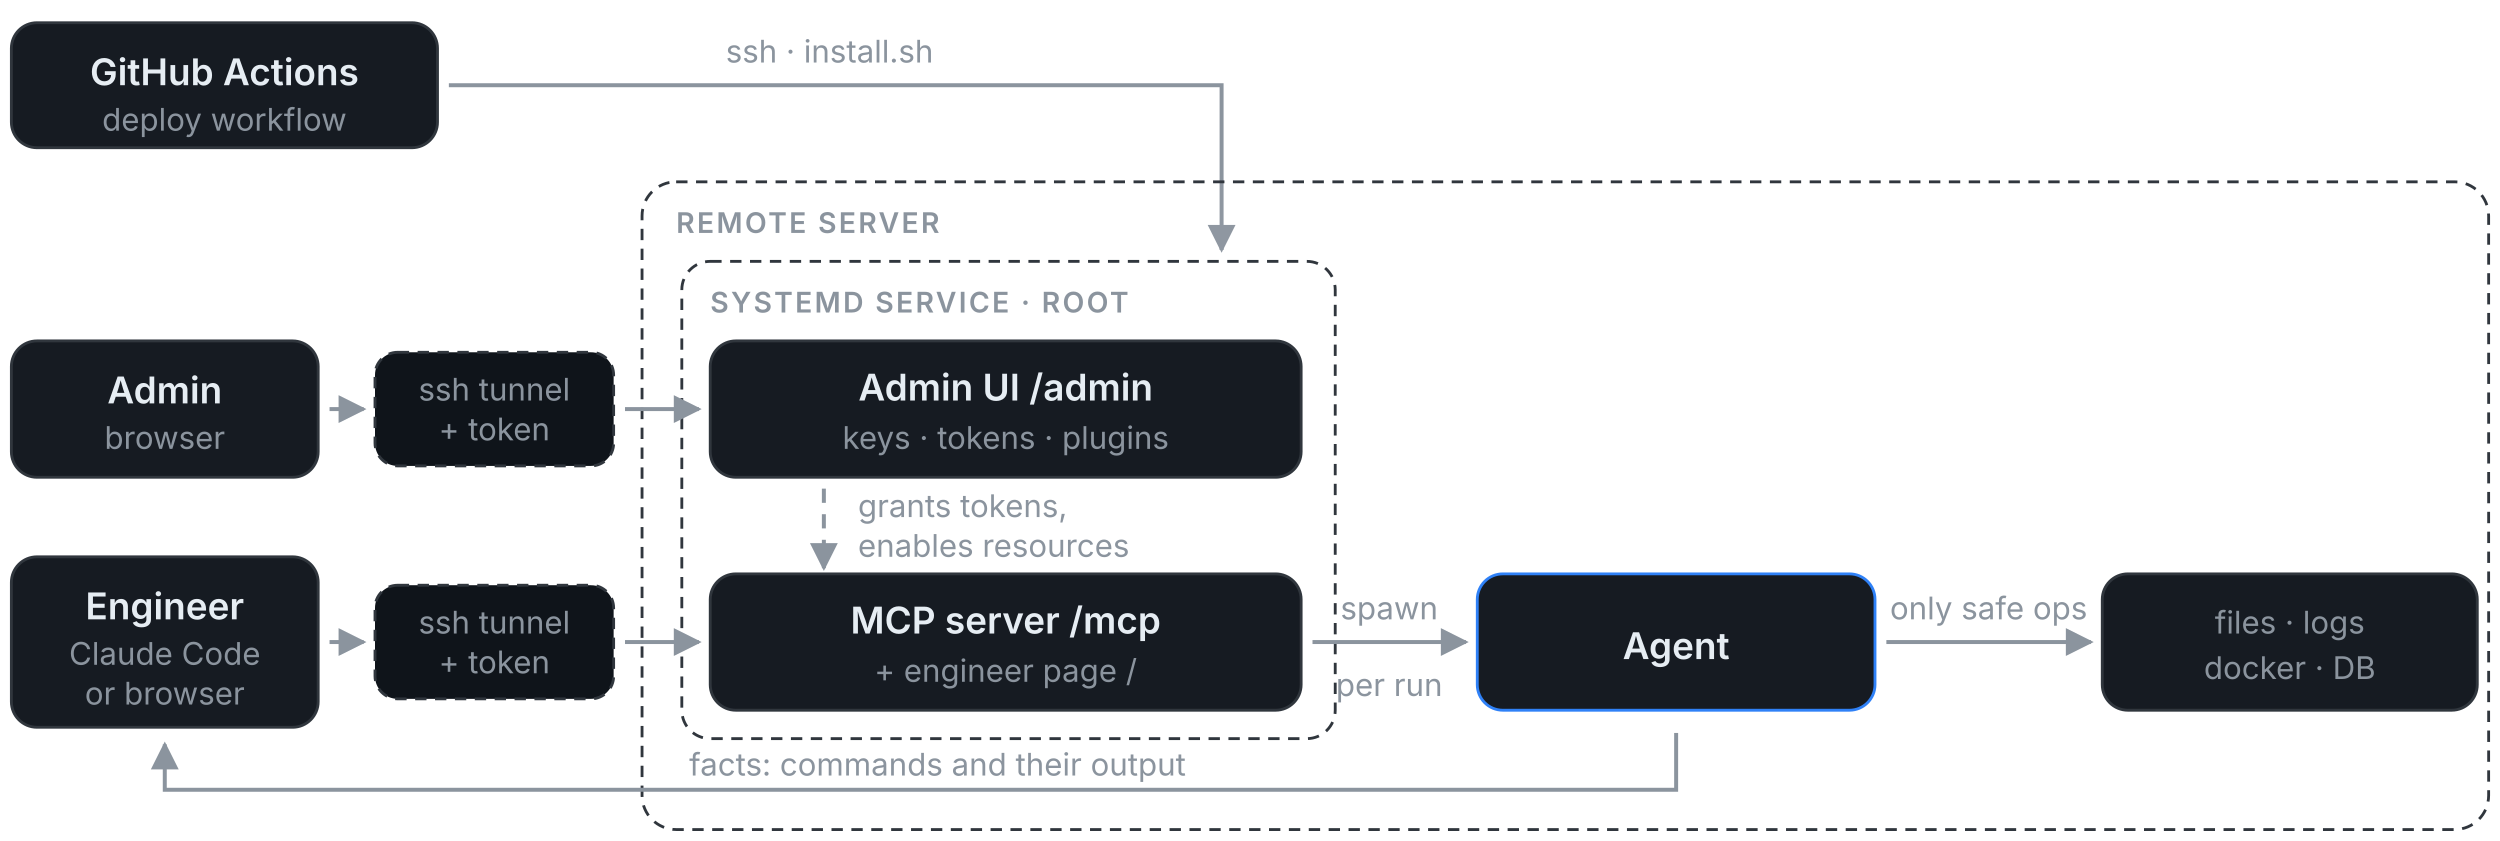
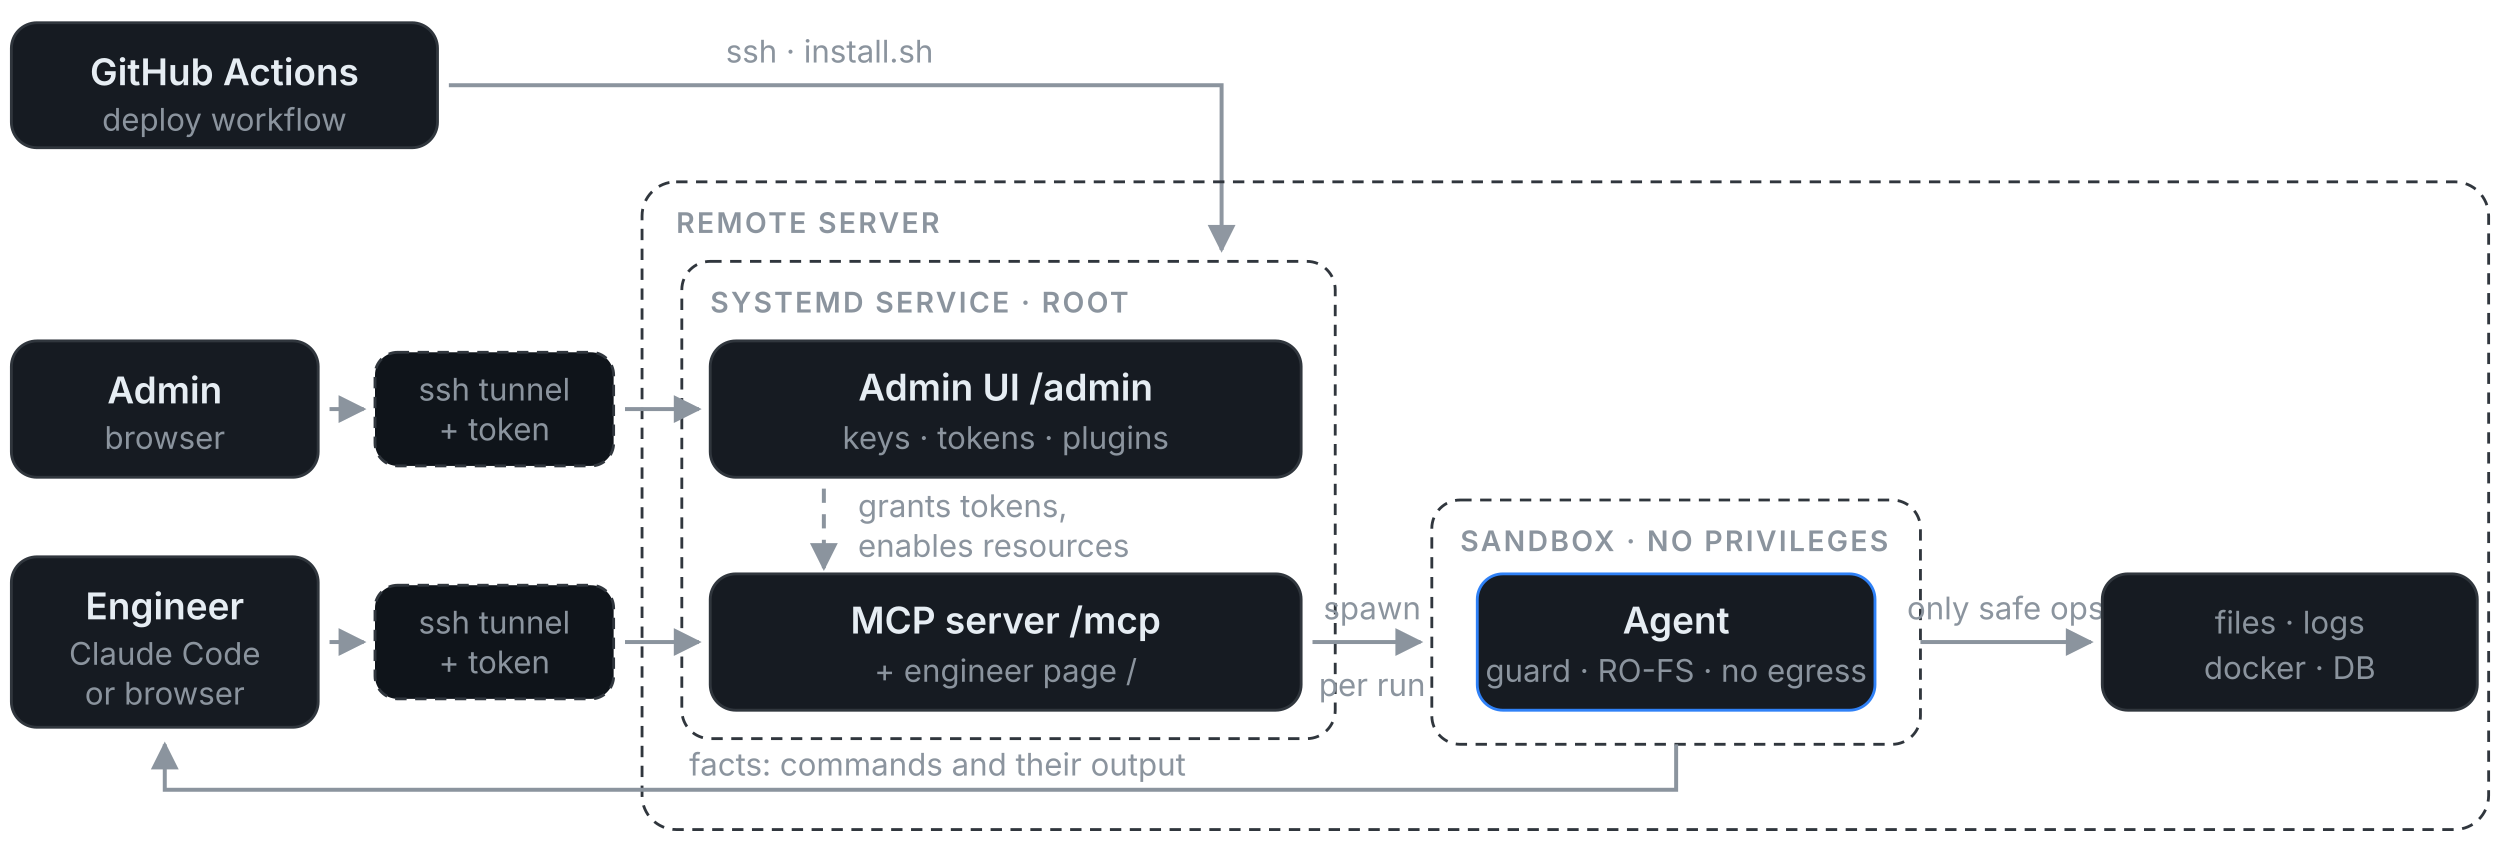
- <svg xmlns="http://www.w3.org/2000/svg" viewBox="0 0 880 296" width="880" height="296" role="img" aria-label="Схема: сервис живёт в systemd на удалённом сервере и слушает только loopback; и админ, и инженер приходят через SSH-туннель с токеном — админ в Admin UI, где выдаёт доступы и включает ресурсы, инженер в MCP-сервер, который под каждый прогон спавнит агента; агент делает только безопасные операции над файлами, логами, docker и БД и возвращает факты. Сервис ставит и обновляет деплой-воркфлоу GitHub Actions.">
+ <svg xmlns="http://www.w3.org/2000/svg" viewBox="0 0 880 296" width="880" height="296" role="img" aria-label="Схема: сервис живёт в systemd на удалённом сервере и слушает только loopback; и админ, и инженер приходят через SSH-туннель с токеном — админ в Admin UI, где выдаёт доступы и включает ресурсы, инженер в MCP-сервер, который под каждый прогон спавнит агента в песочнице без прав с read-only файловой системой; агент делает только безопасные операции над файлами, логами, docker и БД и возвращает факты. Сервис ставит и обновляет деплой-воркфлоу GitHub Actions.">
  <defs>
    <marker id="a" viewBox="0 0 10 10" refX="9" refY="5" markerWidth="7" markerHeight="7" orient="auto">
      <path d="M0 0 L10 5 L0 10 z" fill="#8b949e" />
    </marker>
  </defs>
  <rect fill="#161b22" stroke="#30363d" x="4" y="8" width="150" height="44" rx="9" />
  <text fill="#e6edf3" font-family="system-ui, -apple-system, sans-serif" font-size="13" font-weight="600" x="79" y="30" text-anchor="middle">GitHub Actions</text>
  <text fill="#8b949e" font-family="system-ui, -apple-system, sans-serif" font-size="11" x="79" y="46" text-anchor="middle">deploy workflow</text>
  <path stroke="#8b949e" stroke-width="1.4" fill="none" marker-end="url(#a)" d="M158 30 H430 V88" />
  <text fill="#8b949e" font-family="system-ui, -apple-system, sans-serif" font-size="11" x="292" y="22" text-anchor="middle">ssh · install.sh</text>
  <rect fill="#ffffff08" stroke="#30363d" stroke-dasharray="4 3" x="226" y="64" width="650" height="228" rx="12" />
  <text fill="#8b949e" font-family="system-ui, -apple-system, sans-serif" font-size="10" font-weight="600" letter-spacing="0.8" x="238" y="82">REMOTE SERVER</text>
  <rect fill="#ffffff08" stroke="#30363d" stroke-dasharray="4 3" x="240" y="92" width="230" height="168" rx="10" />
  <text fill="#8b949e" font-family="system-ui, -apple-system, sans-serif" font-size="10" font-weight="600" letter-spacing="0.8" x="250" y="110">SYSTEMD SERVICE · ROOT</text>
  <rect fill="#161b22" stroke="#30363d" x="4" y="120" width="108" height="48" rx="9" />
  <text fill="#e6edf3" font-family="system-ui, -apple-system, sans-serif" font-size="13" font-weight="600" x="58" y="142" text-anchor="middle">Admin</text>
  <text fill="#8b949e" font-family="system-ui, -apple-system, sans-serif" font-size="11" x="58" y="158" text-anchor="middle">browser</text>
  <rect fill="#161b22" stroke="#30363d" x="4" y="196" width="108" height="60" rx="9" />
  <text fill="#e6edf3" font-family="system-ui, -apple-system, sans-serif" font-size="13" font-weight="600" x="58" y="218" text-anchor="middle">Engineer</text>
  <text fill="#8b949e" font-family="system-ui, -apple-system, sans-serif" font-size="11" x="58" y="234" text-anchor="middle">Claude Code</text>
  <text fill="#8b949e" font-family="system-ui, -apple-system, sans-serif" font-size="11" x="58" y="248" text-anchor="middle">or browser</text>
  <rect fill="#0f141a" stroke="#30363d" stroke-dasharray="4 3" x="132" y="124" width="84" height="40" rx="8" />
  <text fill="#8b949e" font-family="system-ui, -apple-system, sans-serif" font-size="11" x="174" y="141" text-anchor="middle">ssh tunnel</text>
  <text fill="#8b949e" font-family="system-ui, -apple-system, sans-serif" font-size="11" x="174" y="155" text-anchor="middle">+ token</text>
  <rect fill="#0f141a" stroke="#30363d" stroke-dasharray="4 3" x="132" y="206" width="84" height="40" rx="8" />
  <text fill="#8b949e" font-family="system-ui, -apple-system, sans-serif" font-size="11" x="174" y="223" text-anchor="middle">ssh tunnel</text>
  <text fill="#8b949e" font-family="system-ui, -apple-system, sans-serif" font-size="11" x="174" y="237" text-anchor="middle">+ token</text>
  <path stroke="#8b949e" stroke-width="1.4" fill="none" marker-end="url(#a)" d="M116 144 H128" />
  <path stroke="#8b949e" stroke-width="1.4" fill="none" marker-end="url(#a)" d="M220 144 H246" />
  <path stroke="#8b949e" stroke-width="1.4" fill="none" marker-end="url(#a)" d="M116 226 H128" />
  <path stroke="#8b949e" stroke-width="1.4" fill="none" marker-end="url(#a)" d="M220 226 H246" />
  <rect fill="#161b22" stroke="#30363d" x="250" y="120" width="208" height="48" rx="9" />
  <text fill="#e6edf3" font-family="system-ui, -apple-system, sans-serif" font-size="13" font-weight="600" x="354" y="141" text-anchor="middle">Admin UI /admin</text>
  <text fill="#8b949e" font-family="system-ui, -apple-system, sans-serif" font-size="11" x="354" y="158" text-anchor="middle">keys · tokens · plugins</text>
  <path stroke="#8b949e" stroke-width="1.4" fill="none" marker-end="url(#a)" stroke-dasharray="5 4" d="M290 172 V200" />
  <text fill="#8b949e" font-family="system-ui, -apple-system, sans-serif" font-size="11" x="302" y="182">grants tokens,</text>
  <text fill="#8b949e" font-family="system-ui, -apple-system, sans-serif" font-size="11" x="302" y="196">enables resources</text>
  <rect fill="#161b22" stroke="#30363d" x="250" y="202" width="208" height="48" rx="9" />
  <text fill="#e6edf3" font-family="system-ui, -apple-system, sans-serif" font-size="13" font-weight="600" x="354" y="223" text-anchor="middle">MCP server /mcp</text>
  <text fill="#8b949e" font-family="system-ui, -apple-system, sans-serif" font-size="11" x="354" y="240" text-anchor="middle">+ engineer page /</text>
-   <path stroke="#8b949e" stroke-width="1.4" fill="none" marker-end="url(#a)" d="M462 226 H516" />
-   <text fill="#8b949e" font-family="system-ui, -apple-system, sans-serif" font-size="11" x="489" y="218" text-anchor="middle">spawn</text>
-   <text fill="#8b949e" font-family="system-ui, -apple-system, sans-serif" font-size="11" x="489" y="245" text-anchor="middle">per run</text>
+   <path stroke="#8b949e" stroke-width="1.4" fill="none" marker-end="url(#a)" d="M462 226 H500" />
+   <text fill="#8b949e" font-family="system-ui, -apple-system, sans-serif" font-size="11" x="483" y="218" text-anchor="middle">spawn</text>
+   <text fill="#8b949e" font-family="system-ui, -apple-system, sans-serif" font-size="11" x="483" y="245" text-anchor="middle">per run</text>
+   <rect fill="#ffffff08" stroke="#30363d" stroke-dasharray="4 3" x="504" y="176" width="172" height="86" rx="10" />
+   <text fill="#8b949e" font-family="system-ui, -apple-system, sans-serif" font-size="10" font-weight="600" letter-spacing="0.8" x="514" y="194">SANDBOX · NO PRIVILEGES</text>
  <rect fill="#161b22" stroke="#2f81f7" x="520" y="202" width="140" height="48" rx="9" />
-   <text fill="#e6edf3" font-family="system-ui, -apple-system, sans-serif" font-size="13" font-weight="600" x="590" y="232" text-anchor="middle">Agent</text>
-   <path stroke="#8b949e" stroke-width="1.4" fill="none" marker-end="url(#a)" d="M664 226 H736" />
-   <text fill="#8b949e" font-family="system-ui, -apple-system, sans-serif" font-size="11" x="700" y="218" text-anchor="middle">only safe ops</text>
+   <text fill="#e6edf3" font-family="system-ui, -apple-system, sans-serif" font-size="13" font-weight="600" x="590" y="223" text-anchor="middle">Agent</text>
+   <text fill="#8b949e" font-family="system-ui, -apple-system, sans-serif" font-size="11" x="590" y="240" text-anchor="middle">guard · RO-FS · no egress</text>
+   <path stroke="#8b949e" stroke-width="1.4" fill="none" marker-end="url(#a)" d="M676 226 H736" />
+   <text fill="#8b949e" font-family="system-ui, -apple-system, sans-serif" font-size="11" x="706" y="218" text-anchor="middle">only safe ops</text>
  <rect fill="#161b22" stroke="#30363d" x="740" y="202" width="132" height="48" rx="9" />
  <text fill="#8b949e" font-family="system-ui, -apple-system, sans-serif" font-size="11" x="806" y="223" text-anchor="middle">files · logs</text>
  <text fill="#8b949e" font-family="system-ui, -apple-system, sans-serif" font-size="11" x="806" y="239" text-anchor="middle">docker · DB</text>
-   <path stroke="#8b949e" stroke-width="1.4" fill="none" marker-end="url(#a)" d="M590 258 V278 H58 V262" />
+   <path stroke="#8b949e" stroke-width="1.4" fill="none" marker-end="url(#a)" d="M590 262 V278 H58 V262" />
  <text fill="#8b949e" font-family="system-ui, -apple-system, sans-serif" font-size="11" x="330" y="273" text-anchor="middle">facts: commands and their output</text>
</svg>
